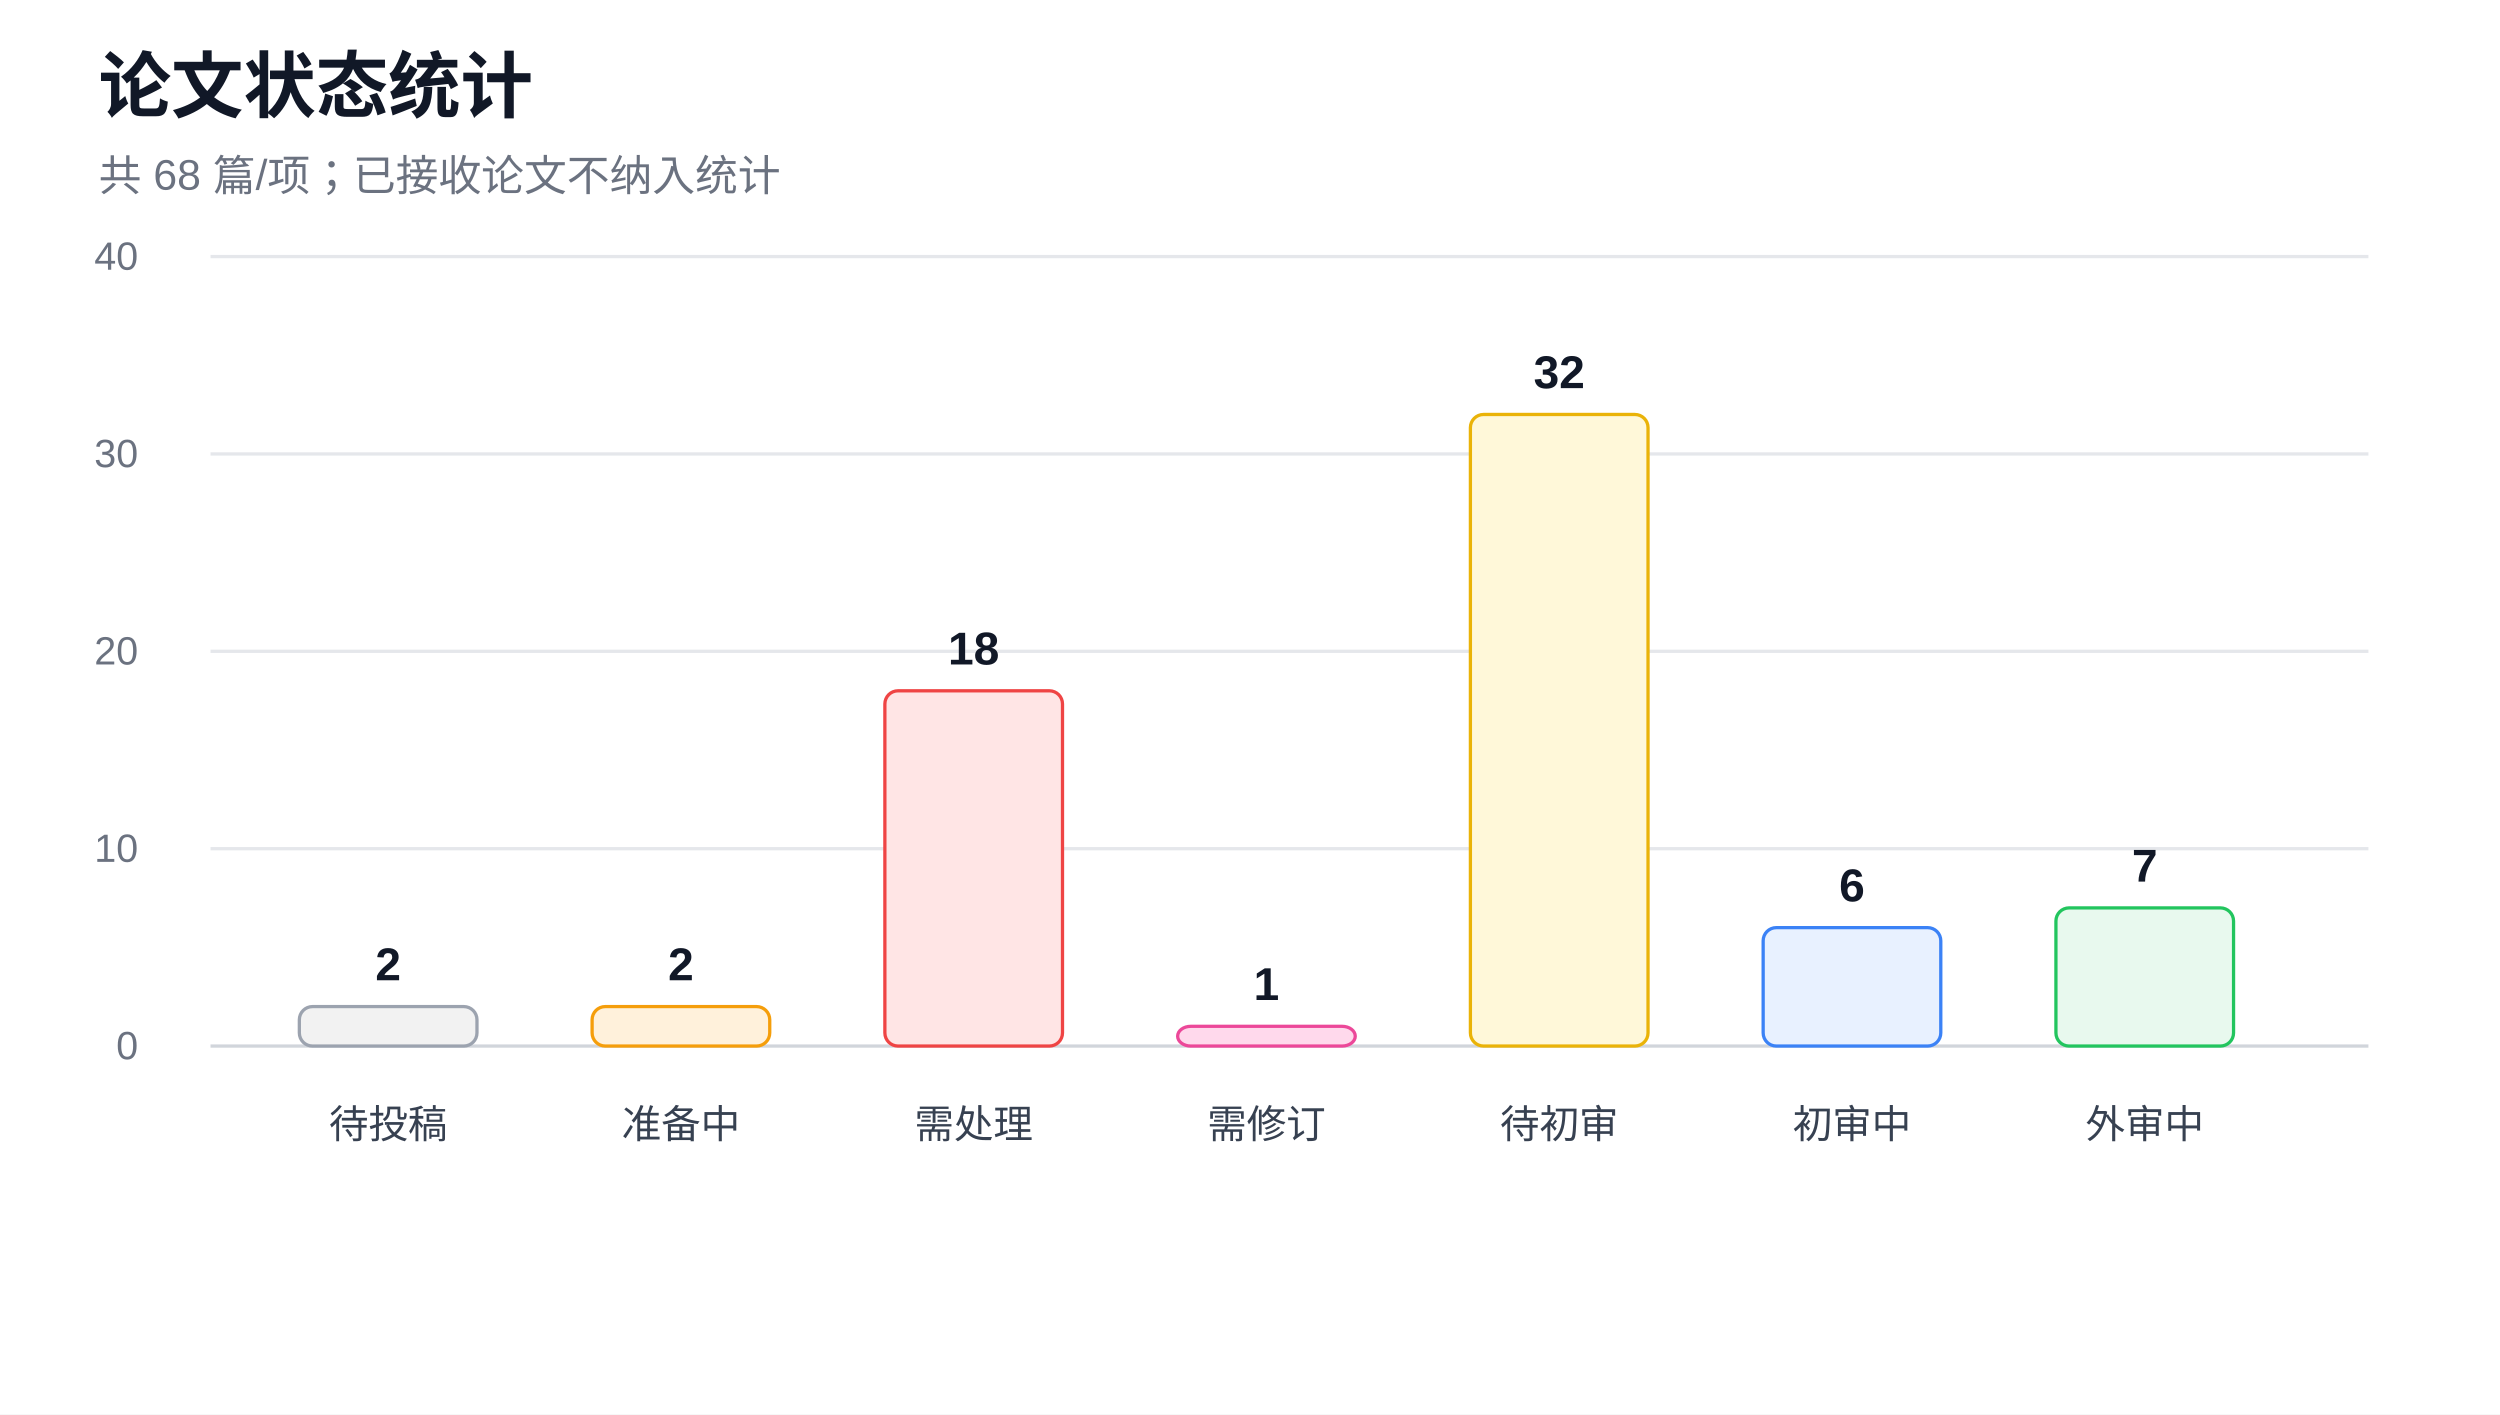
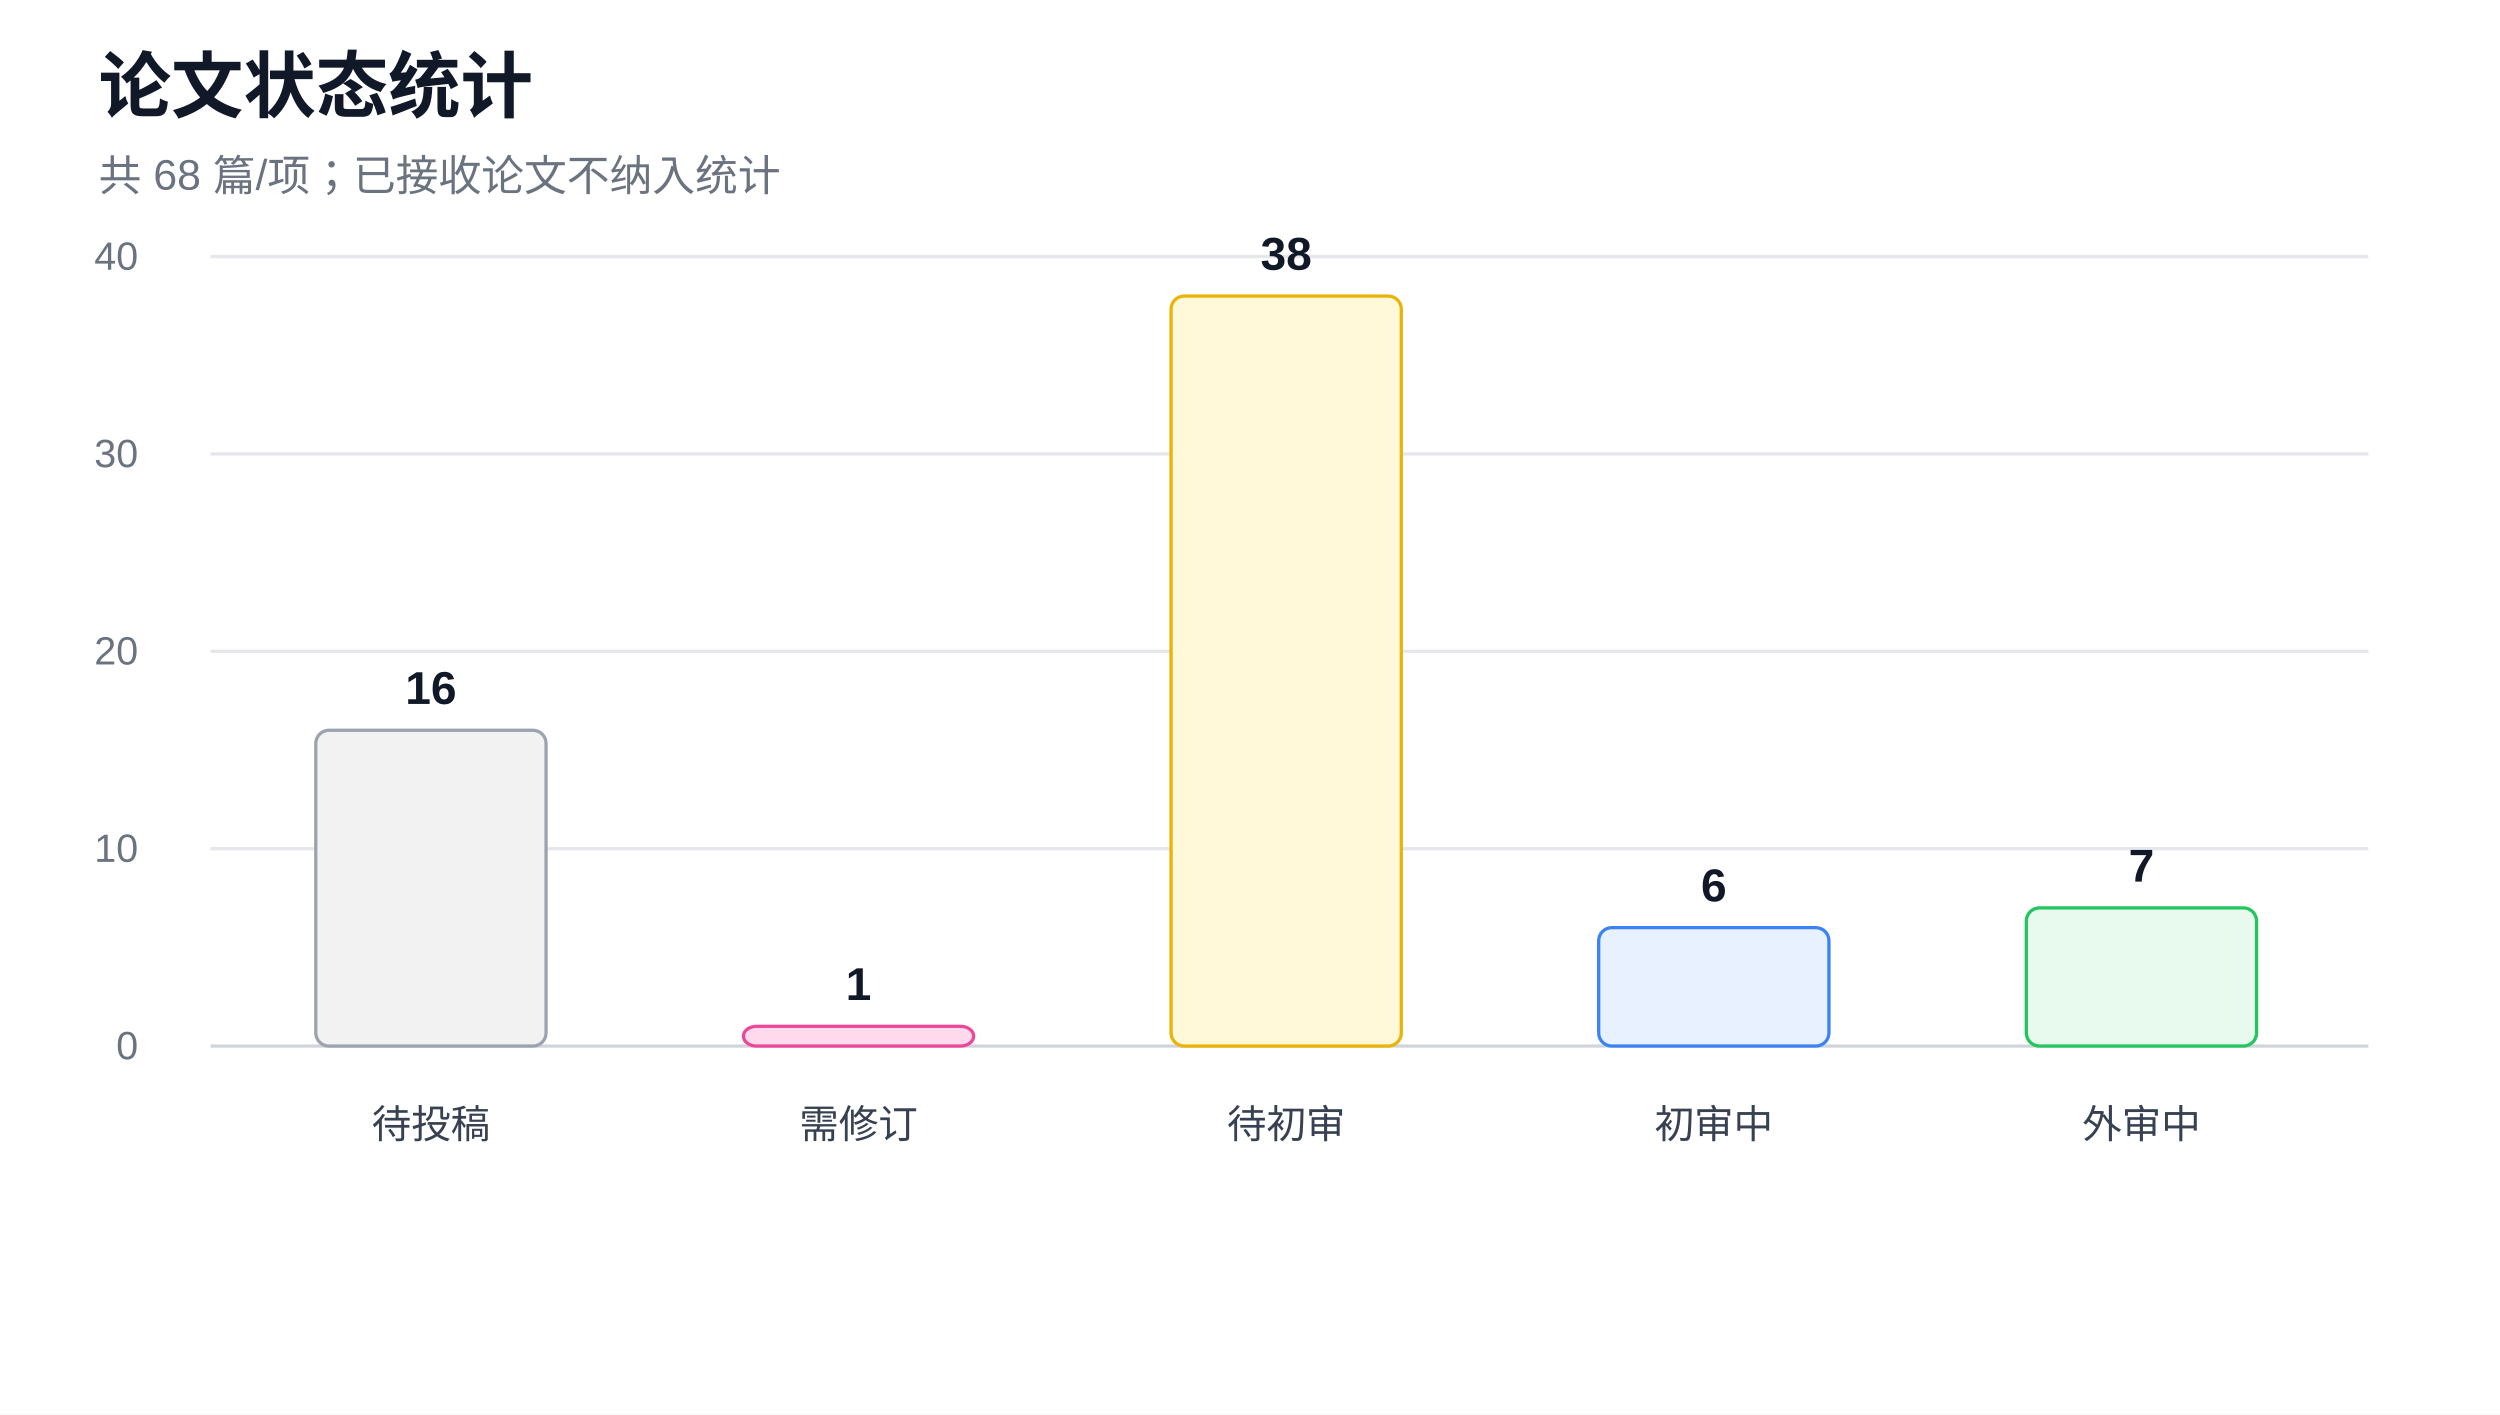
<svg xmlns="http://www.w3.org/2000/svg" width="760" height="430" viewBox="0 0 760 430" role="img" aria-labelledby="title desc">
  <rect width="760" height="430" fill="#ffffff" />
  <text x="30" y="34" fill="#111827" font-family="Arial, Microsoft YaHei, sans-serif" font-size="22" font-weight="700">论文状态统计</text>
  <text x="30" y="58" fill="#6b7280" font-family="Arial, Microsoft YaHei, sans-serif" font-size="13">共 68 篇/项；已接收论文不纳入统计</text>
  <g font-family="Arial, Microsoft YaHei, sans-serif" font-size="12" fill="#6b7280">
    <line x1="64" y1="318" x2="720" y2="318" stroke="#d1d5db" stroke-width="1" />
    <line x1="64" y1="258" x2="720" y2="258" stroke="#e5e7eb" stroke-width="1" />
    <line x1="64" y1="198" x2="720" y2="198" stroke="#e5e7eb" stroke-width="1" />
    <line x1="64" y1="138" x2="720" y2="138" stroke="#e5e7eb" stroke-width="1" />
    <line x1="64" y1="78" x2="720" y2="78" stroke="#e5e7eb" stroke-width="1" />
    <text x="42" y="322" text-anchor="end">0</text>
    <text x="42" y="262" text-anchor="end">10</text>
    <text x="42" y="202" text-anchor="end">20</text>
    <text x="42" y="142" text-anchor="end">30</text>
    <text x="42" y="82" text-anchor="end">40</text>
  </g>
  <g font-family="Arial, Microsoft YaHei, sans-serif" font-size="14" font-weight="700" text-anchor="middle">
-     <rect x="91" y="306" width="54" height="12" rx="4" fill="#f2f2f2" stroke="#9ca3af" />
-     <text x="118" y="298" fill="#111827">2</text>
-     <rect x="180" y="306" width="54" height="12" rx="4" fill="#fff1db" stroke="#f59e0b" />
-     <text x="207" y="298" fill="#111827">2</text>
-     <rect x="269" y="210" width="54" height="108" rx="4" fill="#ffe5e5" stroke="#ef4444" />
-     <text x="296" y="202" fill="#111827">18</text>
-     <rect x="358" y="312" width="54" height="6" rx="4" fill="#ffd9ec" stroke="#ec4899" />
-     <text x="385" y="304" fill="#111827">1</text>
-     <rect x="447" y="126" width="54" height="192" rx="4" fill="#fff8d9" stroke="#eab308" />
-     <text x="474" y="118" fill="#111827">32</text>
-     <rect x="536" y="282" width="54" height="36" rx="4" fill="#e8f1ff" stroke="#3b82f6" />
-     <text x="563" y="274" fill="#111827">6</text>
-     <rect x="625" y="276" width="54" height="42" rx="4" fill="#e8f9ee" stroke="#22c55e" />
-     <text x="652" y="268" fill="#111827">7</text>
+     <rect x="96" y="222" width="70" height="96" rx="4" fill="#f2f2f2" stroke="#9ca3af" />
+     <text x="131" y="214" fill="#111827">16</text>
+     <rect x="226" y="312" width="70" height="6" rx="4" fill="#ffd9ec" stroke="#ec4899" />
+     <text x="261" y="304" fill="#111827">1</text>
+     <rect x="356" y="90" width="70" height="228" rx="4" fill="#fff8d9" stroke="#eab308" />
+     <text x="391" y="82" fill="#111827">38</text>
+     <rect x="486" y="282" width="70" height="36" rx="4" fill="#e8f1ff" stroke="#3b82f6" />
+     <text x="521" y="274" fill="#111827">6</text>
+     <rect x="616" y="276" width="70" height="42" rx="4" fill="#e8f9ee" stroke="#22c55e" />
+     <text x="651" y="268" fill="#111827">7</text>
  </g>
  <g font-family="Arial, Microsoft YaHei, sans-serif" font-size="12" fill="#374151" text-anchor="middle">
-     <text x="118" y="346">待投稿</text>
-     <text x="207" y="346">准备中</text>
-     <text x="296" y="346">需处理</text>
-     <text x="385" y="346">需修订</text>
-     <text x="474" y="346">待初审</text>
-     <text x="563" y="346">初审中</text>
-     <text x="652" y="346">外审中</text>
+     <text x="131" y="346">待投稿</text>
+     <text x="261" y="346">需修订</text>
+     <text x="391" y="346">待初审</text>
+     <text x="521" y="346">初审中</text>
+     <text x="651" y="346">外审中</text>
  </g>
</svg>
